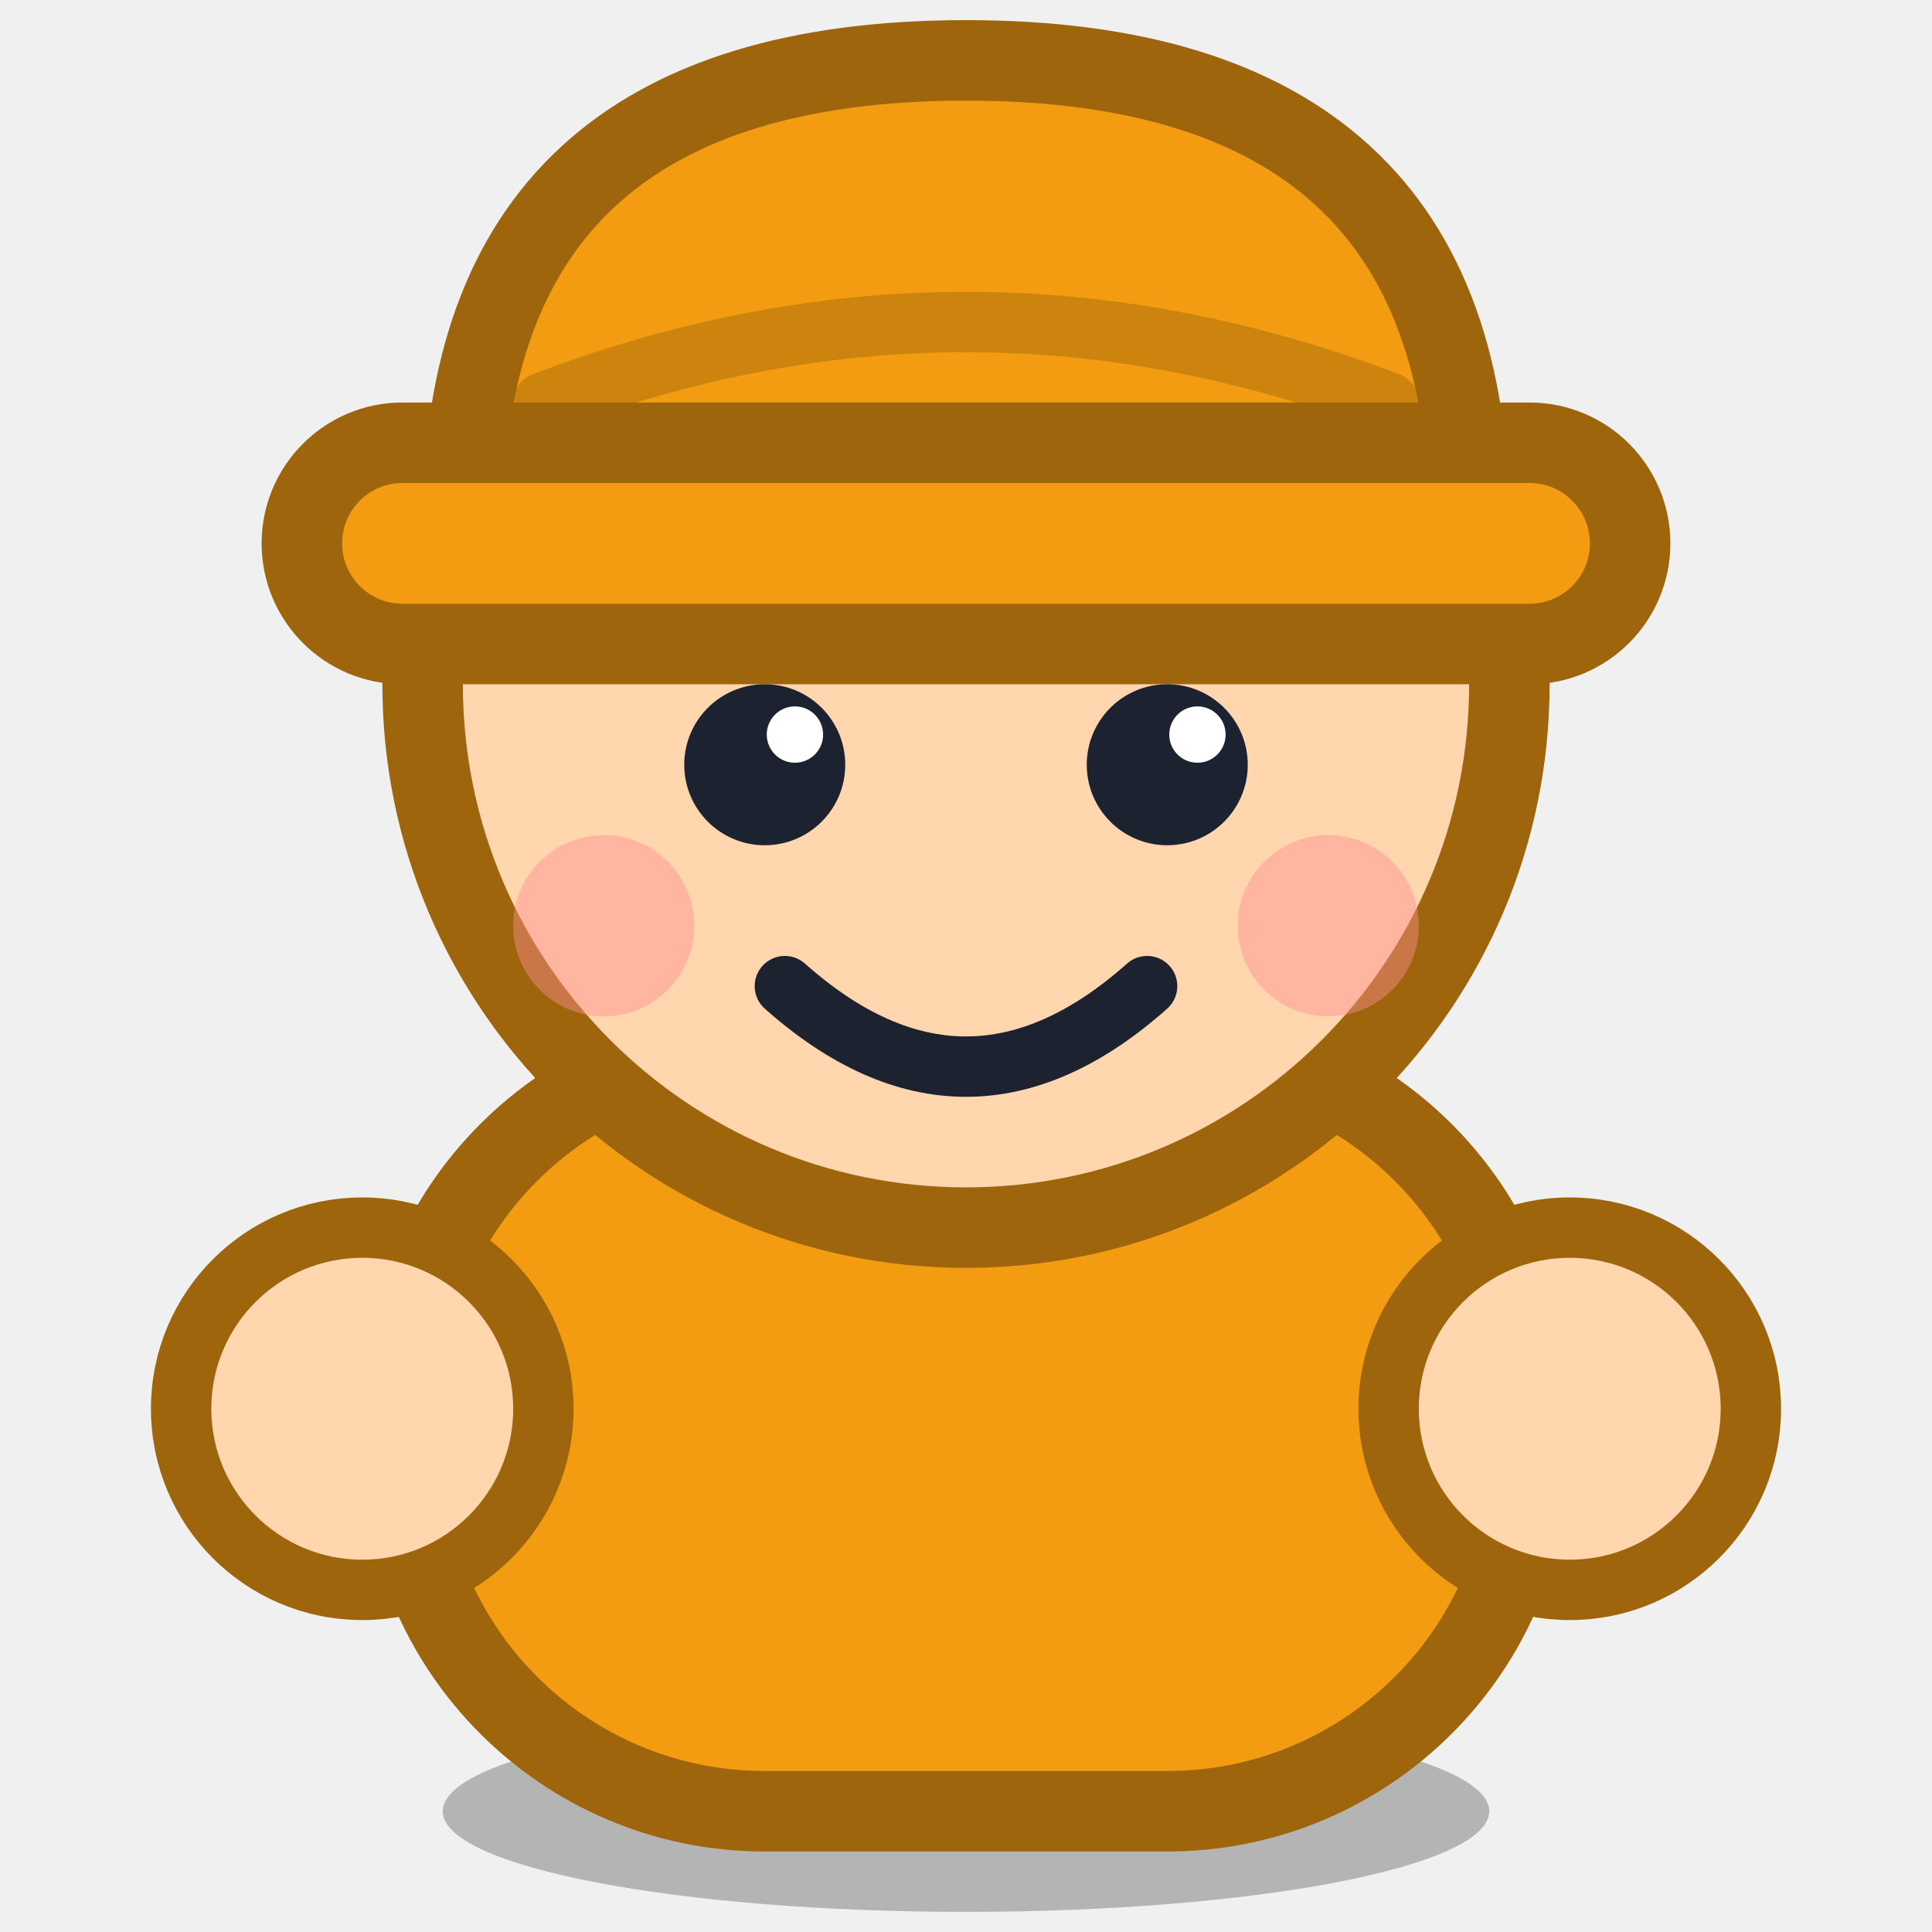
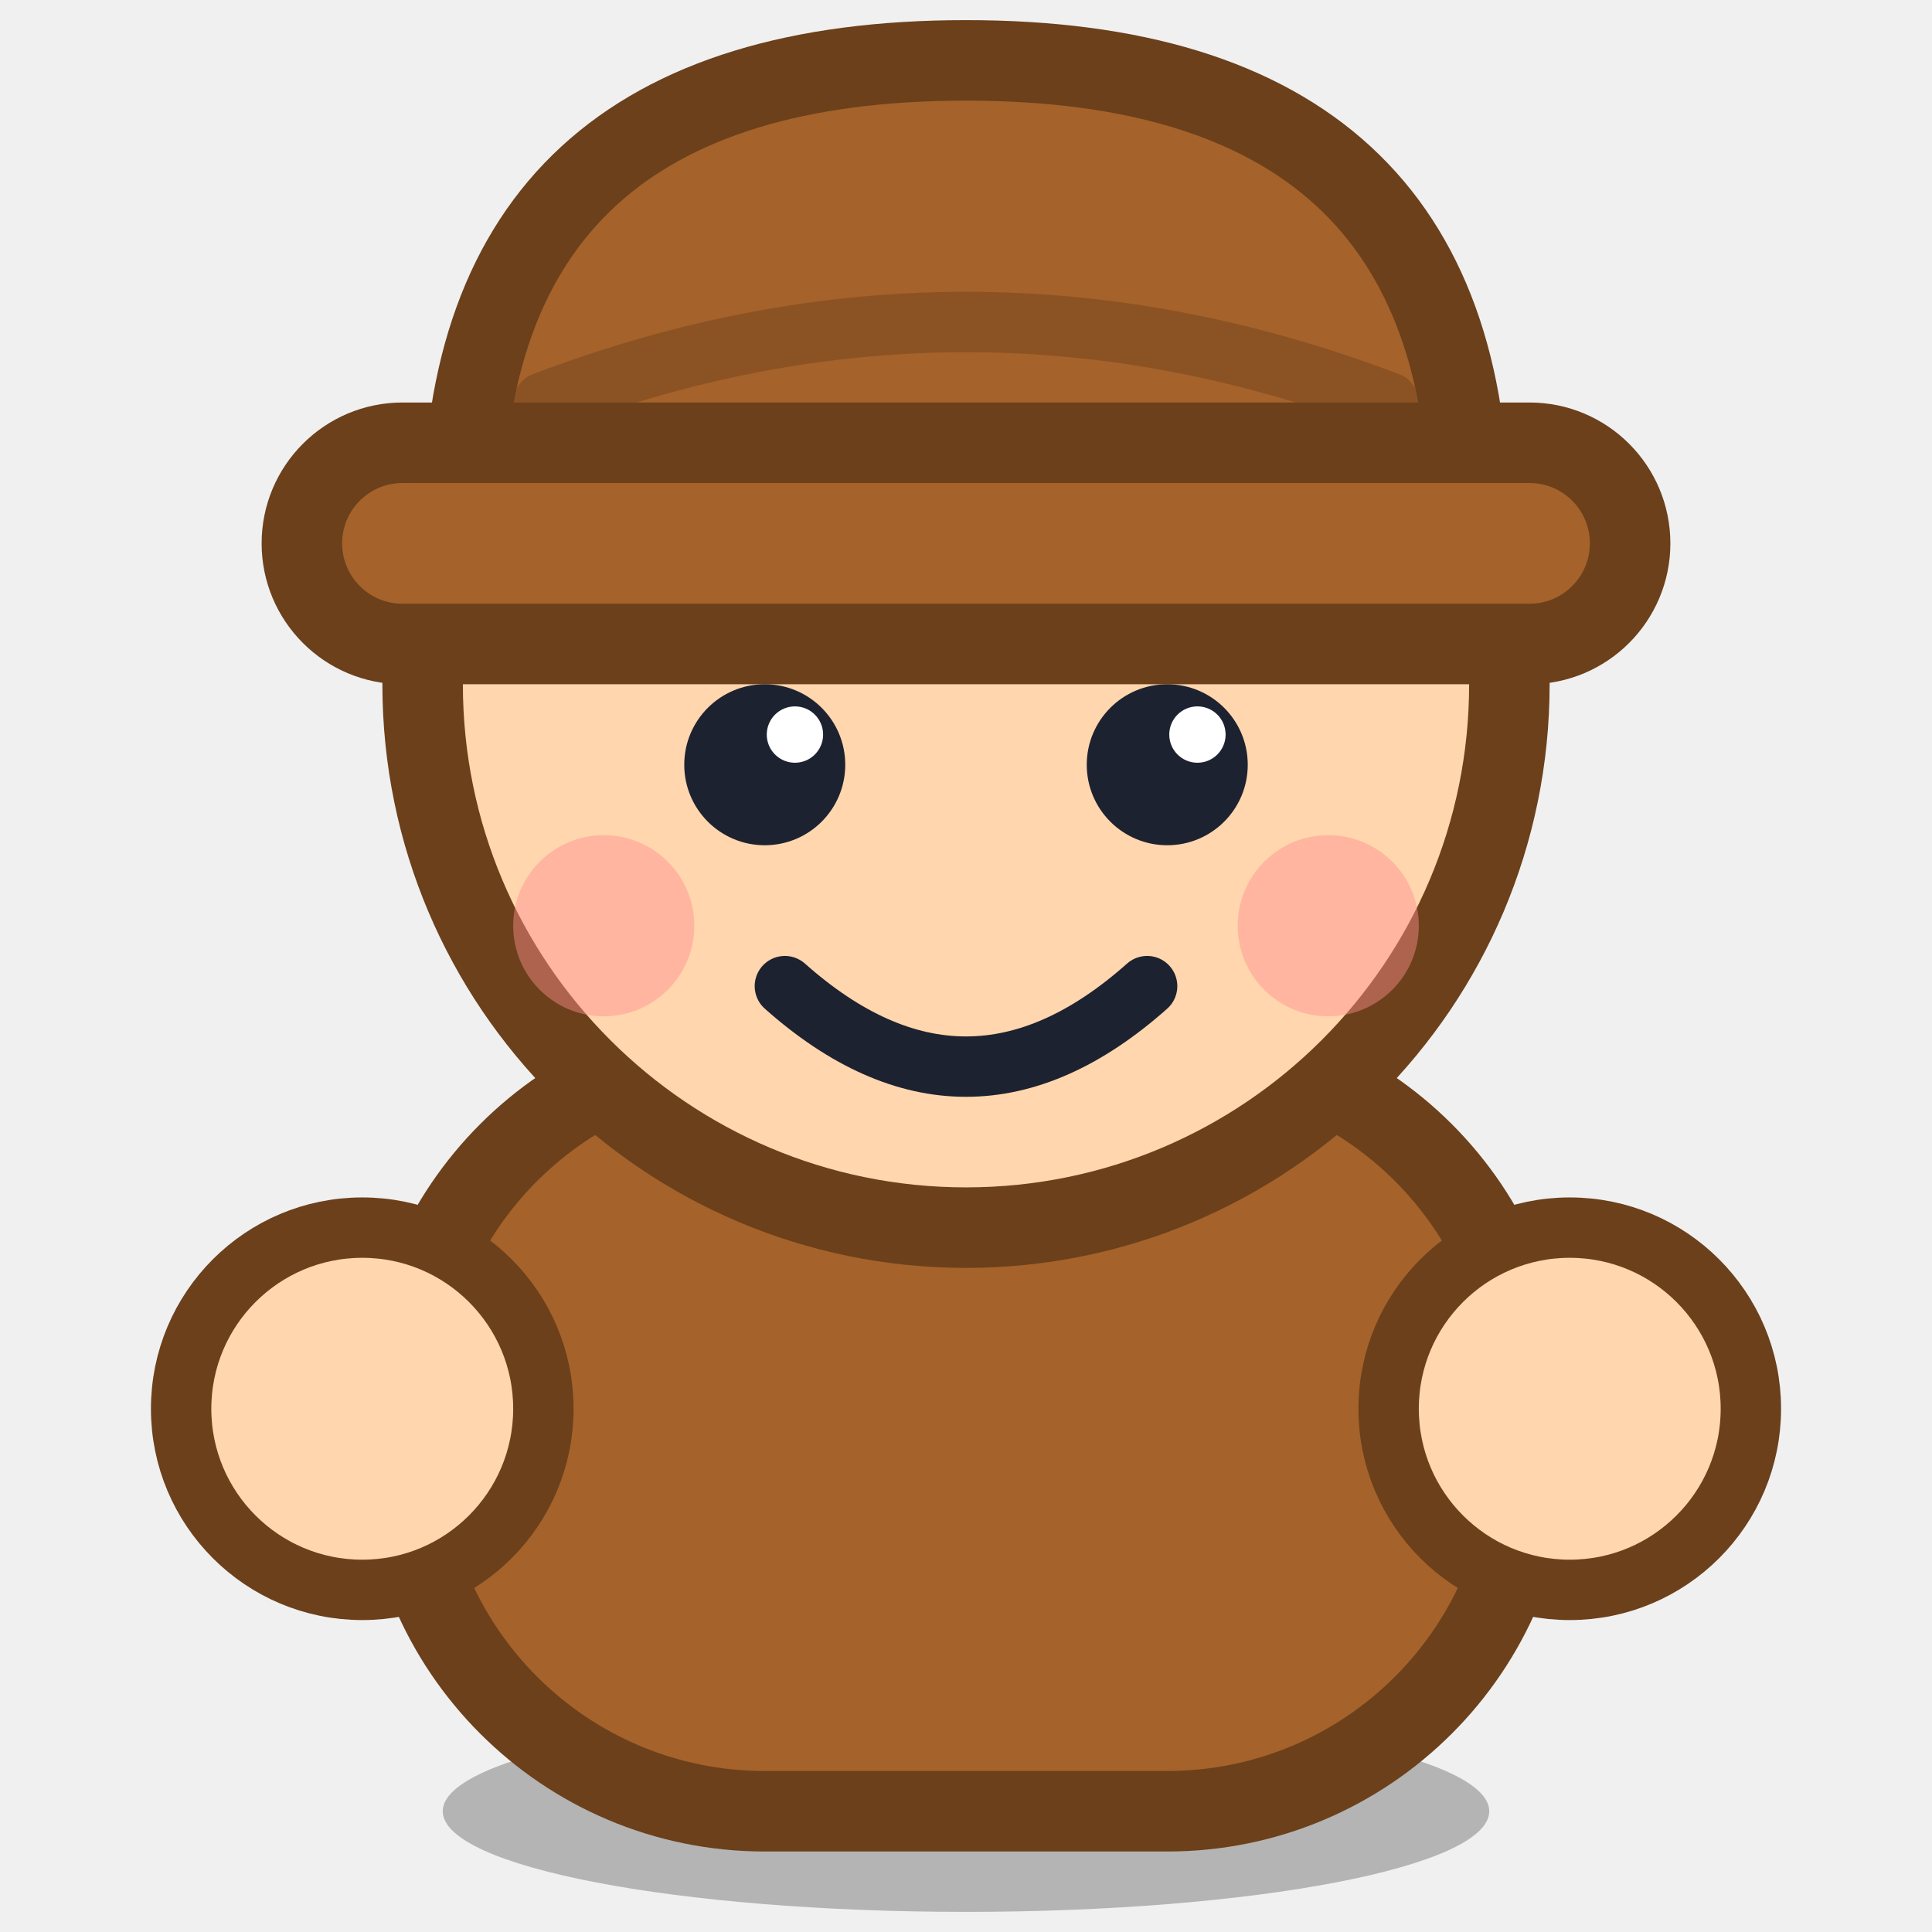
<svg xmlns="http://www.w3.org/2000/svg" width="96" height="96" viewBox="0 0 96 96">
  <ellipse cx="48" cy="90" rx="26" ry="5" fill="#000" opacity="0.25" />
-   <rect x="20" y="52" width="56" height="38" rx="18" fill="#f39c12" stroke="#9e650c" stroke-width="4" />
-   <circle cx="18" cy="70" r="9" fill="#ffd6ad" stroke="#9e650c" stroke-width="3" />
-   <circle cx="78" cy="70" r="9" fill="#ffd6ad" stroke="#9e650c" stroke-width="3" />
-   <circle cx="48" cy="34" r="27" fill="#ffd6ad" stroke="#9e650c" stroke-width="4" />
-   <path d="M23 26 Q23 3 48 3 Q73 3 73 26 Z" fill="#f39c12" stroke="#9e650c" stroke-width="4" stroke-linejoin="round" />
-   <rect x="15" y="22" width="66" height="10" rx="5" fill="#f39c12" stroke="#9e650c" stroke-width="4" />
-   <path d="M27 20 Q48 12 69 20" fill="none" stroke="#9e650c" stroke-width="3" opacity="0.45" stroke-linecap="round" />
+   <rect x="20" y="52" width="56" height="38" rx="18" fill="#a5622a" stroke="#6b401b" stroke-width="4" />
+   <circle cx="18" cy="70" r="9" fill="#ffd6ad" stroke="#6b401b" stroke-width="3" />
+   <circle cx="78" cy="70" r="9" fill="#ffd6ad" stroke="#6b401b" stroke-width="3" />
+   <circle cx="48" cy="34" r="27" fill="#ffd6ad" stroke="#6b401b" stroke-width="4" />
+   <path d="M23 26 Q23 3 48 3 Q73 3 73 26 Z" fill="#a5622a" stroke="#6b401b" stroke-width="4" stroke-linejoin="round" />
+   <rect x="15" y="22" width="66" height="10" rx="5" fill="#a5622a" stroke="#6b401b" stroke-width="4" />
+   <path d="M27 20 Q48 12 69 20" fill="none" stroke="#6b401b" stroke-width="3" opacity="0.45" stroke-linecap="round" />
  <circle cx="38" cy="38" r="4" fill="#1d2230" />
  <circle cx="58" cy="38" r="4" fill="#1d2230" />
  <circle cx="39.5" cy="36.5" r="1.4" fill="#fff" />
  <circle cx="59.5" cy="36.5" r="1.4" fill="#fff" />
  <path d="M39 49 Q48 57 57 49" fill="none" stroke="#1d2230" stroke-width="3" stroke-linecap="round" />
  <circle cx="30" cy="46" r="4.5" fill="#ff8f8f" opacity="0.45" />
  <circle cx="66" cy="46" r="4.5" fill="#ff8f8f" opacity="0.45" />
</svg>
